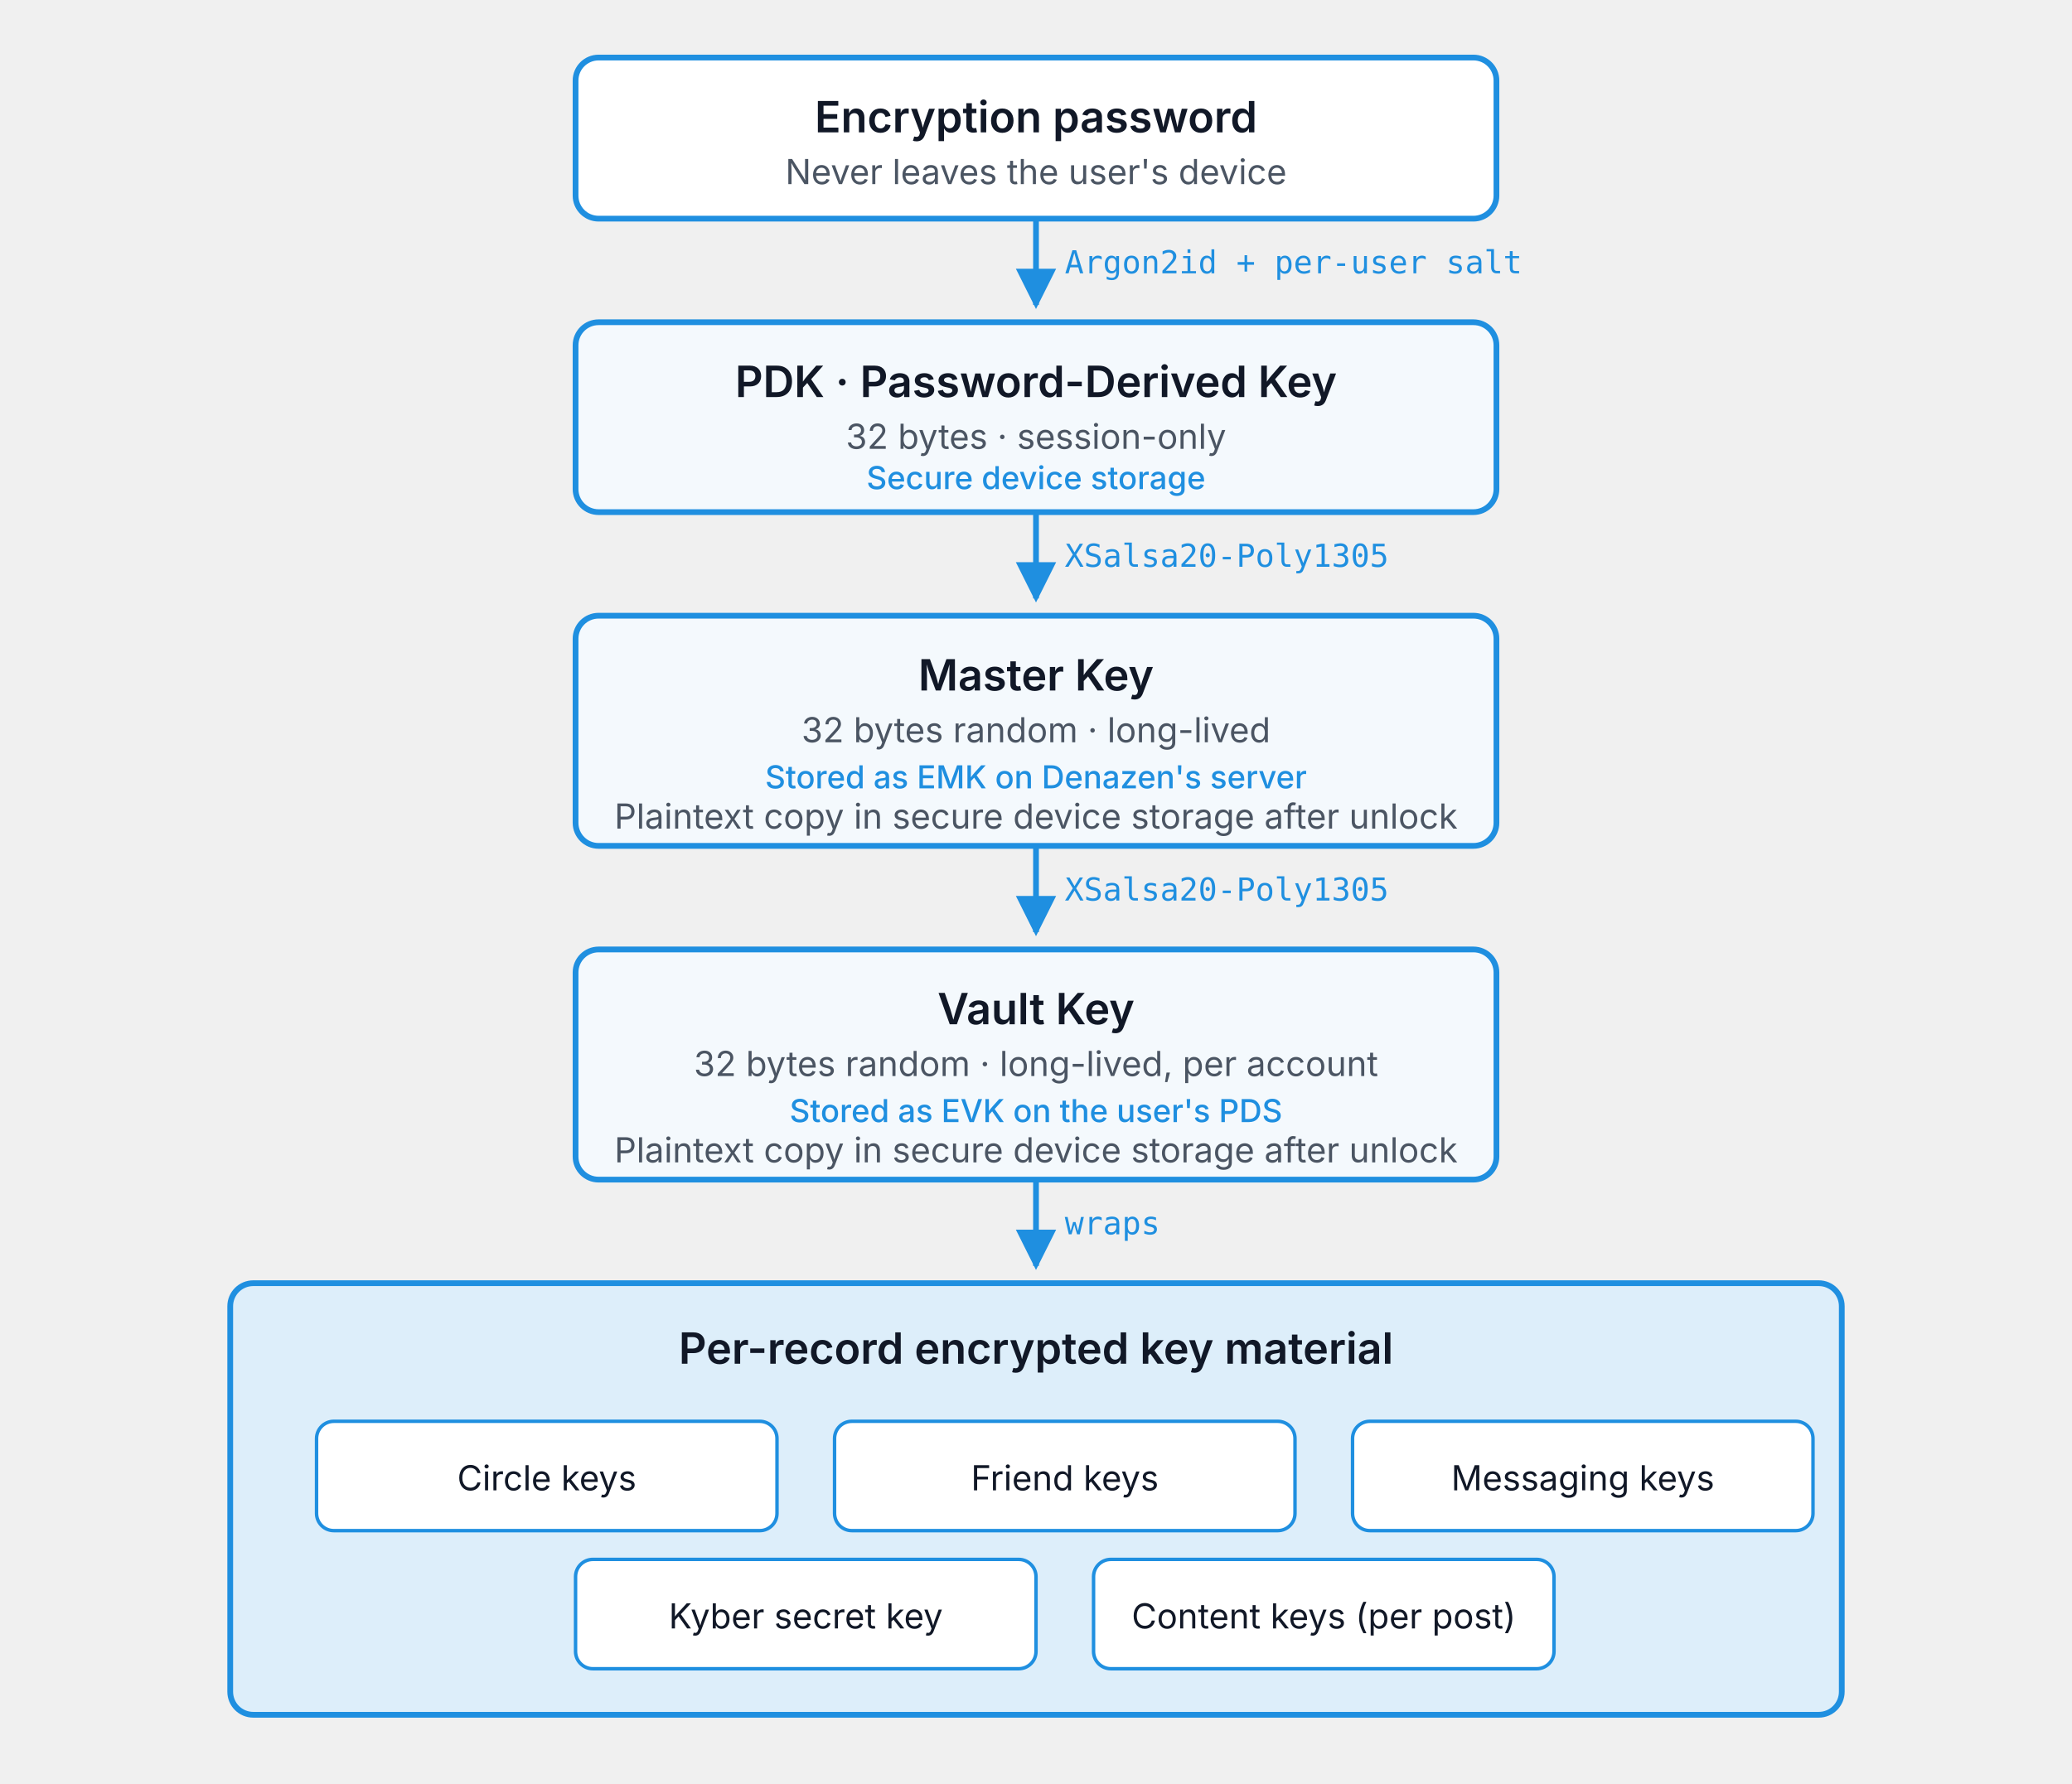
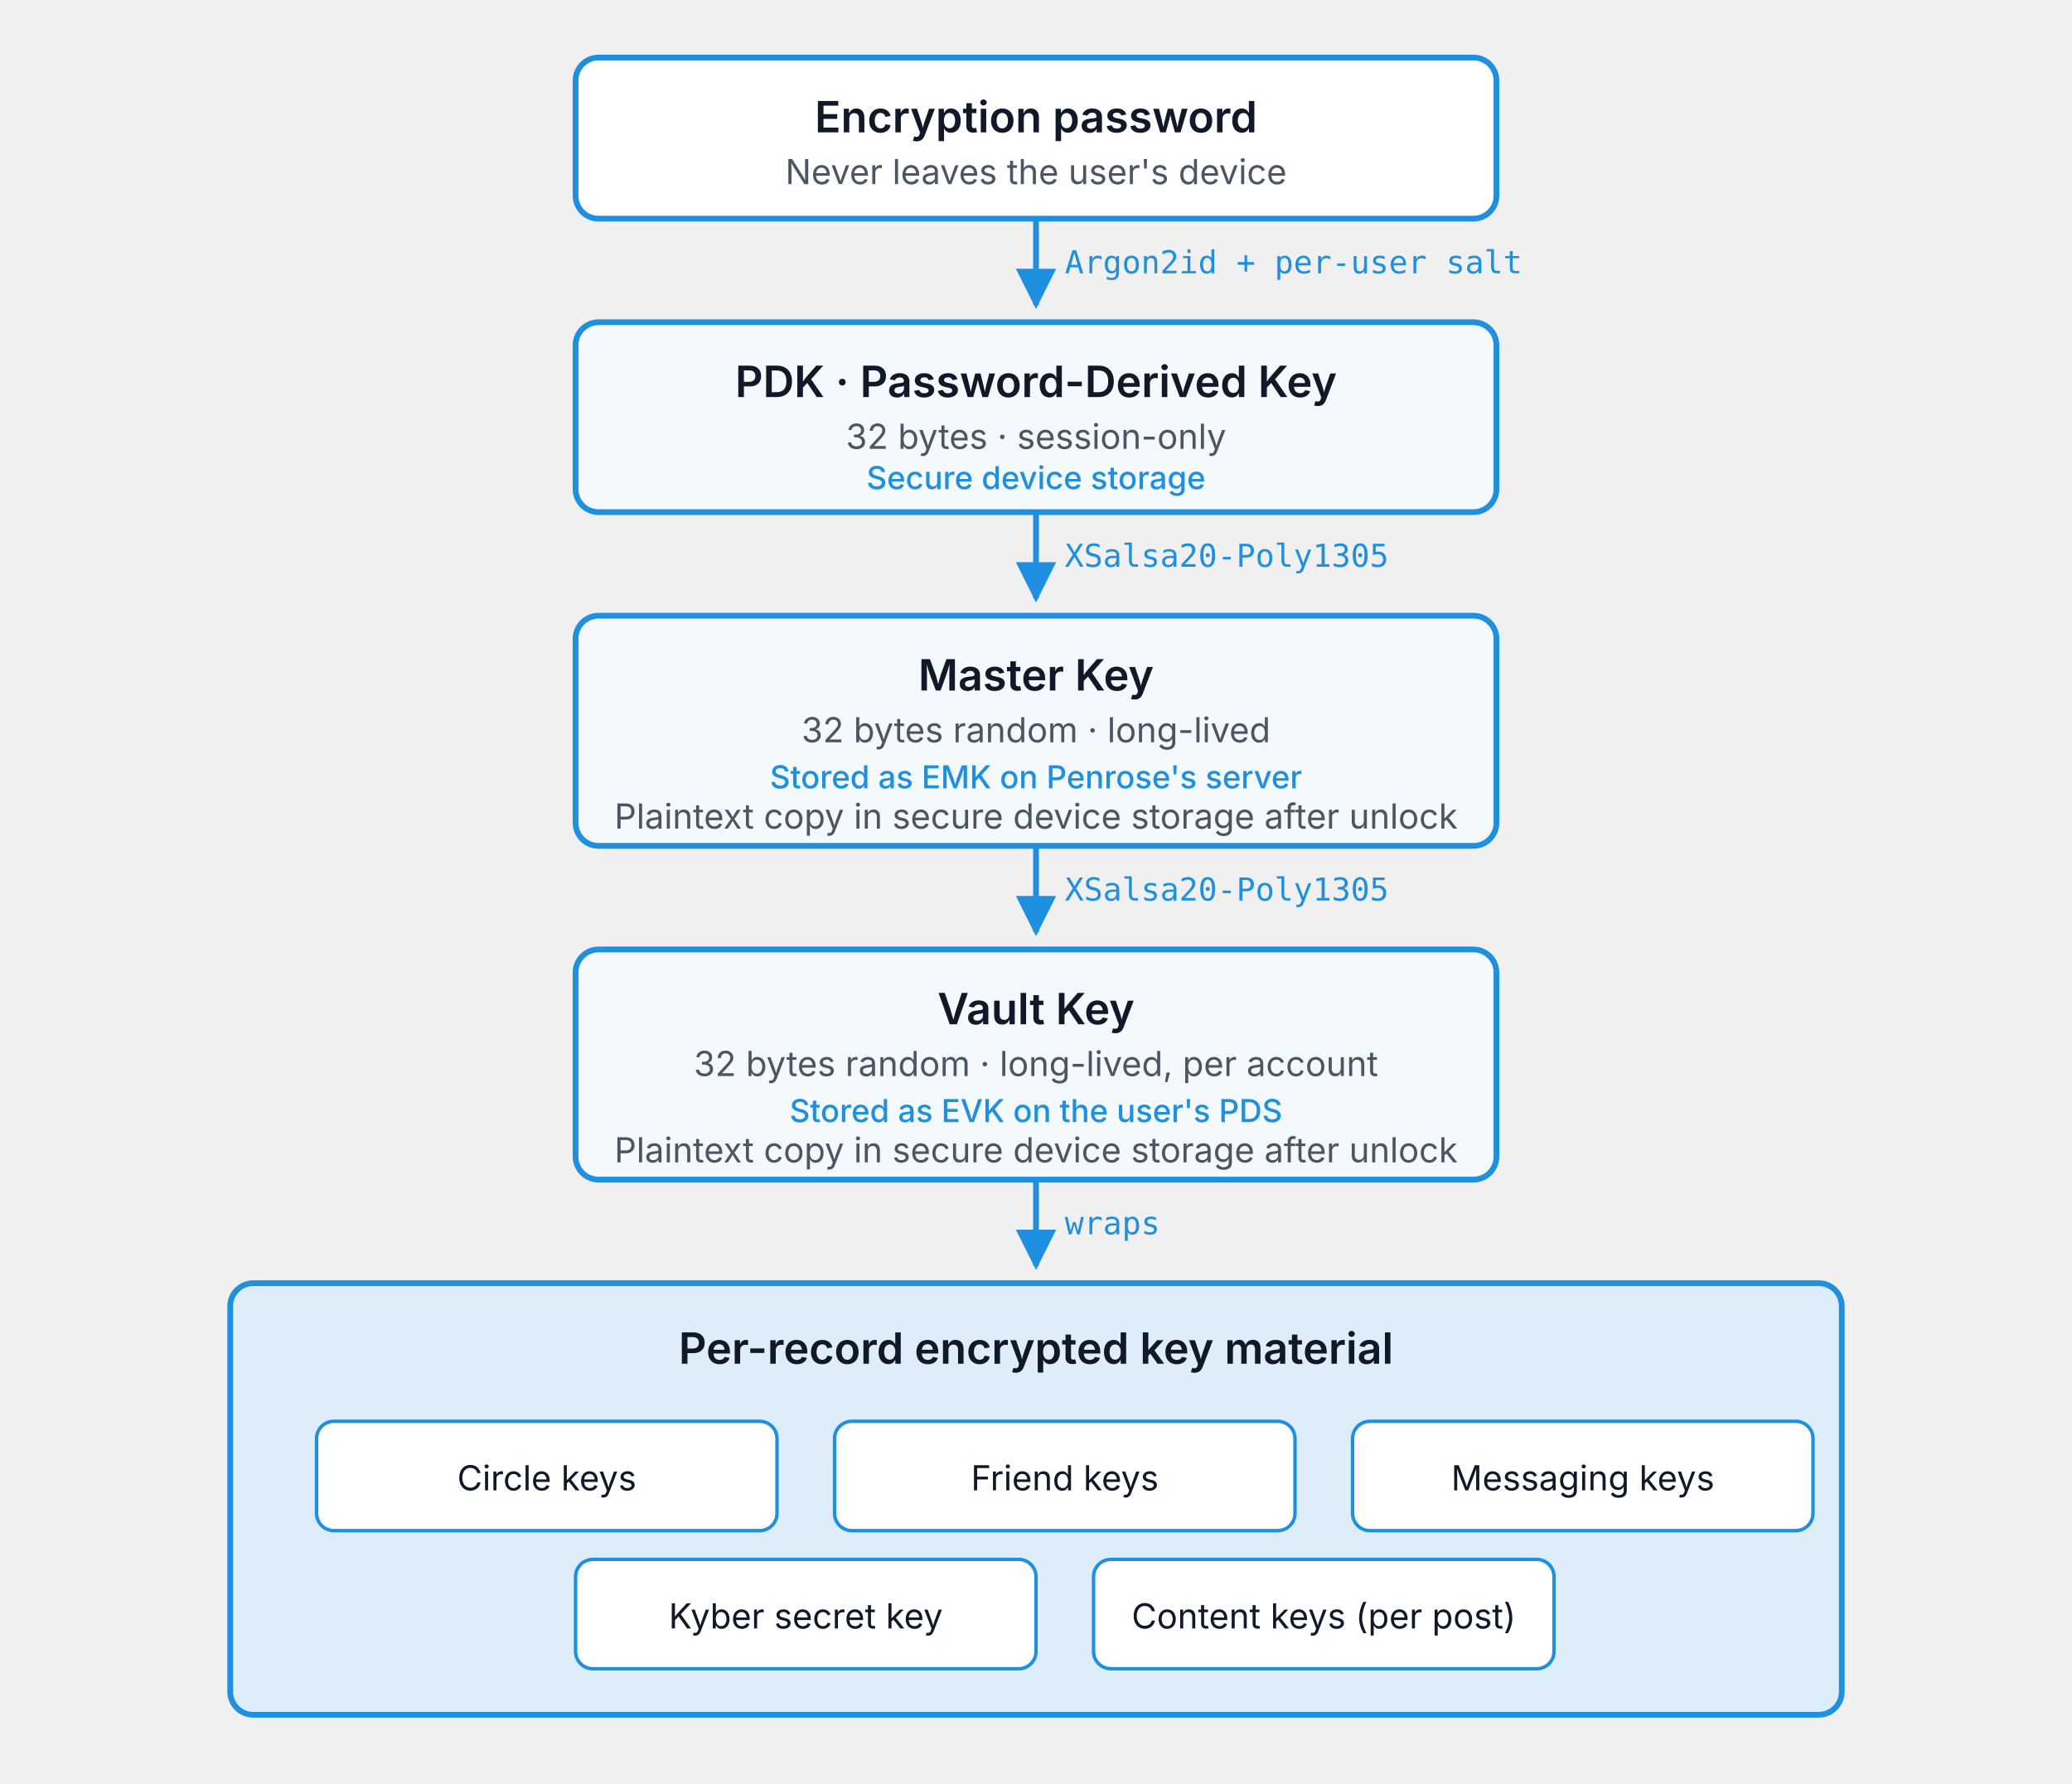
- <svg xmlns="http://www.w3.org/2000/svg" viewBox="0 0 720 620" role="img" aria-label="Four-tier vault hierarchy: Encryption password derives a Password-Derived Key via Argon2id. The PDK encrypts the Master Key, which is stored on Denazen's server as EMK. The Master Key encrypts the Vault Key, which is stored on the PDS as EVK. The Vault Key protects per-record keys including Circle, Friend, Messaging, and Kyber secret keys.">
+ <svg xmlns="http://www.w3.org/2000/svg" viewBox="0 0 720 620" role="img" aria-label="Four-tier vault hierarchy: Encryption password derives a Password-Derived Key via Argon2id. The PDK encrypts the Master Key, which is stored on Penrose's server as EMK. The Master Key encrypts the Vault Key, which is stored on the PDS as EVK. The Vault Key protects per-record keys including Circle, Friend, Messaging, and Kyber secret keys.">
  <defs>
    <style>
      .box-outer { fill: #ffffff; stroke: #1F8FE0; stroke-width: 2; }
      .box-accent { fill: #f4f9fd; stroke: #1F8FE0; stroke-width: 2; }
      .box-records { fill: #ddeefa; stroke: #1F8FE0; stroke-width: 2; }
      .arrow { stroke: #1F8FE0; stroke-width: 2; fill: none; }
      .lbl-head { font: 600 15px/1.2 Inter, sans-serif; fill: #111827; }
      .lbl-sub { font: 400 12px/1.3 Inter, sans-serif; fill: #4b5563; }
      .lbl-op { font: 400 11px/1.2 'JetBrains Mono', ui-monospace, monospace; fill: #1F8FE0; }
      .lbl-storage { font: 500 11px/1.2 Inter, sans-serif; fill: #1F8FE0; }
    </style>
    <marker id="arrow" viewBox="0 0 10 10" refX="9" refY="5" markerWidth="7" markerHeight="7" orient="auto-start-reverse">
      <path d="M 0 0 L 10 5 L 0 10 z" fill="#1F8FE0" />
    </marker>
  </defs>
  <g>
    <rect x="200" y="20" width="320" height="56" rx="8" class="box-outer" />
    <text x="360" y="46" text-anchor="middle" class="lbl-head">Encryption password</text>
    <text x="360" y="64" text-anchor="middle" class="lbl-sub">Never leaves the user's device</text>
  </g>
  <line x1="360" y1="76" x2="360" y2="106" class="arrow" marker-end="url(#arrow)" />
  <text x="370" y="95" class="lbl-op">Argon2id + per-user salt</text>
  <g>
    <rect x="200" y="112" width="320" height="66" rx="8" class="box-accent" />
    <text x="360" y="138" text-anchor="middle" class="lbl-head">PDK · Password-Derived Key</text>
    <text x="360" y="156" text-anchor="middle" class="lbl-sub">32 bytes · session-only</text>
    <text x="360" y="170" text-anchor="middle" class="lbl-storage">Secure device storage</text>
  </g>
  <line x1="360" y1="178" x2="360" y2="208" class="arrow" marker-end="url(#arrow)" />
  <text x="370" y="197" class="lbl-op">XSalsa20-Poly1305</text>
  <g>
    <rect x="200" y="214" width="320" height="80" rx="8" class="box-accent" />
    <text x="360" y="240" text-anchor="middle" class="lbl-head">Master Key</text>
    <text x="360" y="258" text-anchor="middle" class="lbl-sub">32 bytes random · long-lived</text>
-     <text x="360" y="274" text-anchor="middle" class="lbl-storage">Stored as EMK on Denazen's server</text>
+     <text x="360" y="274" text-anchor="middle" class="lbl-storage">Stored as EMK on Penrose's server</text>
    <text x="360" y="288" text-anchor="middle" class="lbl-sub">Plaintext copy in secure device storage after unlock</text>
  </g>
  <line x1="360" y1="294" x2="360" y2="324" class="arrow" marker-end="url(#arrow)" />
  <text x="370" y="313" class="lbl-op">XSalsa20-Poly1305</text>
  <g>
    <rect x="200" y="330" width="320" height="80" rx="8" class="box-accent" />
    <text x="360" y="356" text-anchor="middle" class="lbl-head">Vault Key</text>
    <text x="360" y="374" text-anchor="middle" class="lbl-sub">32 bytes random · long-lived, per account</text>
    <text x="360" y="390" text-anchor="middle" class="lbl-storage">Stored as EVK on the user's PDS</text>
    <text x="360" y="404" text-anchor="middle" class="lbl-sub">Plaintext copy in secure device storage after unlock</text>
  </g>
  <line x1="360" y1="410" x2="360" y2="440" class="arrow" marker-end="url(#arrow)" />
  <text x="370" y="429" class="lbl-op">wraps</text>
  <g>
    <rect x="80" y="446" width="560" height="150" rx="8" class="box-records" />
    <text x="360" y="474" text-anchor="middle" class="lbl-head">Per-record encrypted key material</text>
    <g transform="translate(110 494)">
      <rect x="0" y="0" width="160" height="38" rx="6" fill="#ffffff" stroke="#1F8FE0" stroke-width="1.2" />
      <text x="80" y="24" text-anchor="middle" class="lbl-sub" style="fill:#111827">Circle keys</text>
    </g>
    <g transform="translate(290 494)">
      <rect x="0" y="0" width="160" height="38" rx="6" fill="#ffffff" stroke="#1F8FE0" stroke-width="1.2" />
      <text x="80" y="24" text-anchor="middle" class="lbl-sub" style="fill:#111827">Friend keys</text>
    </g>
    <g transform="translate(470 494)">
      <rect x="0" y="0" width="160" height="38" rx="6" fill="#ffffff" stroke="#1F8FE0" stroke-width="1.2" />
      <text x="80" y="24" text-anchor="middle" class="lbl-sub" style="fill:#111827">Messaging keys</text>
    </g>
    <g transform="translate(200 542)">
      <rect x="0" y="0" width="160" height="38" rx="6" fill="#ffffff" stroke="#1F8FE0" stroke-width="1.2" />
      <text x="80" y="24" text-anchor="middle" class="lbl-sub" style="fill:#111827">Kyber secret key</text>
    </g>
    <g transform="translate(380 542)">
      <rect x="0" y="0" width="160" height="38" rx="6" fill="#ffffff" stroke="#1F8FE0" stroke-width="1.2" />
      <text x="80" y="24" text-anchor="middle" class="lbl-sub" style="fill:#111827">Content keys (per post)</text>
    </g>
  </g>
</svg>
